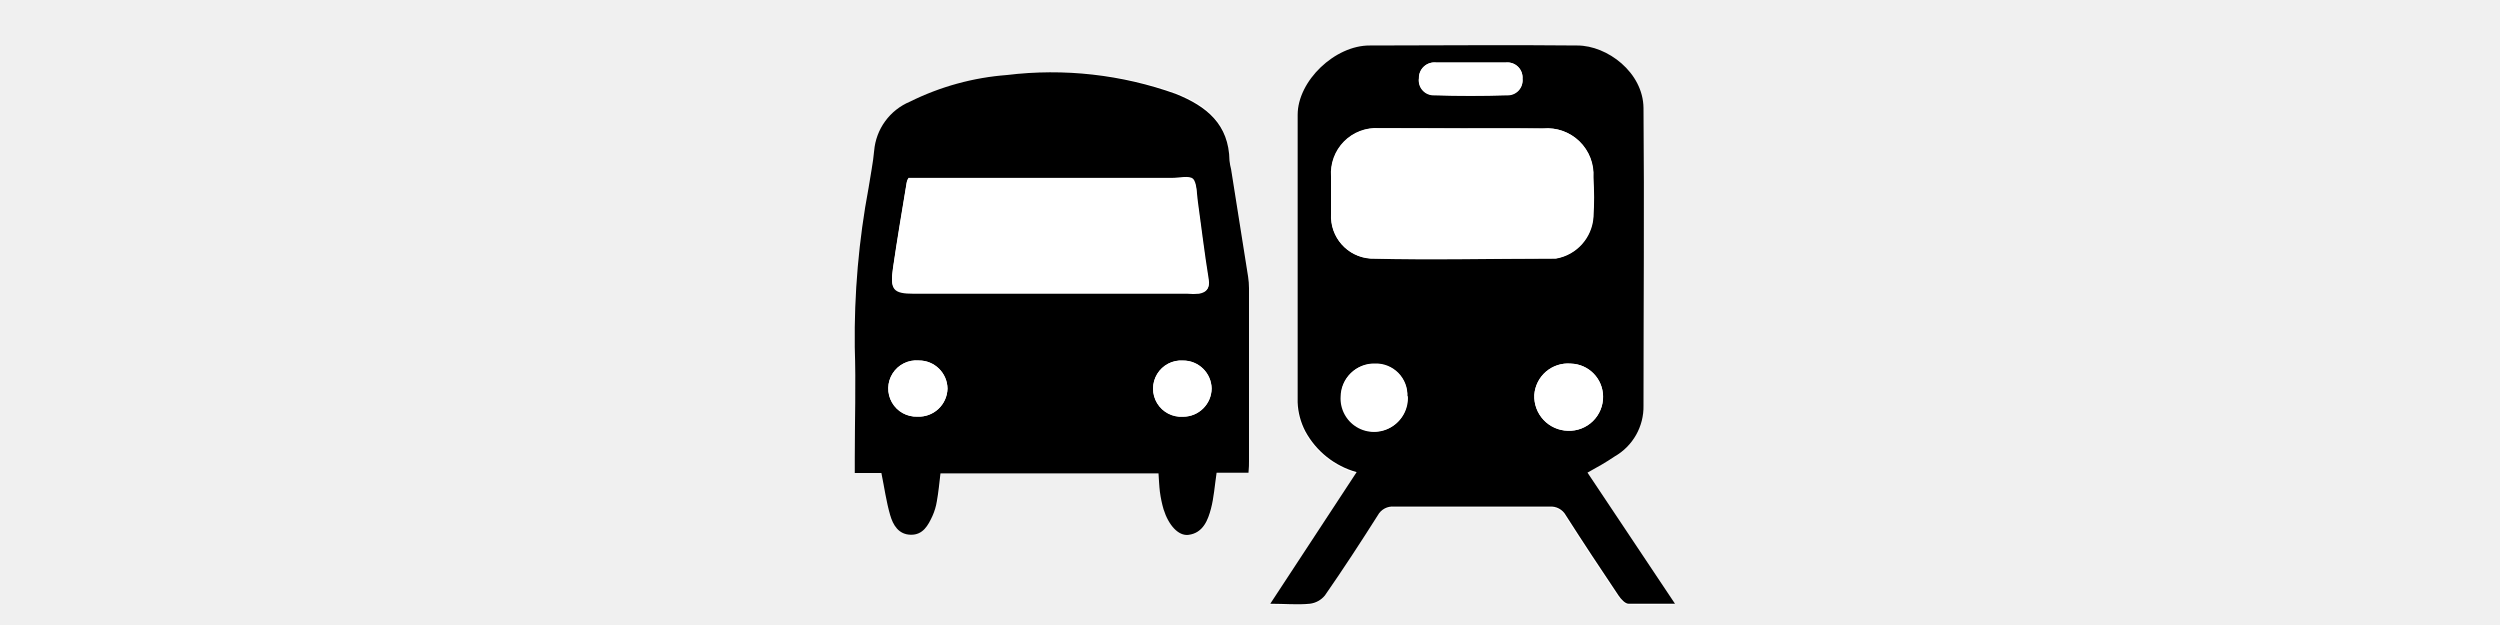
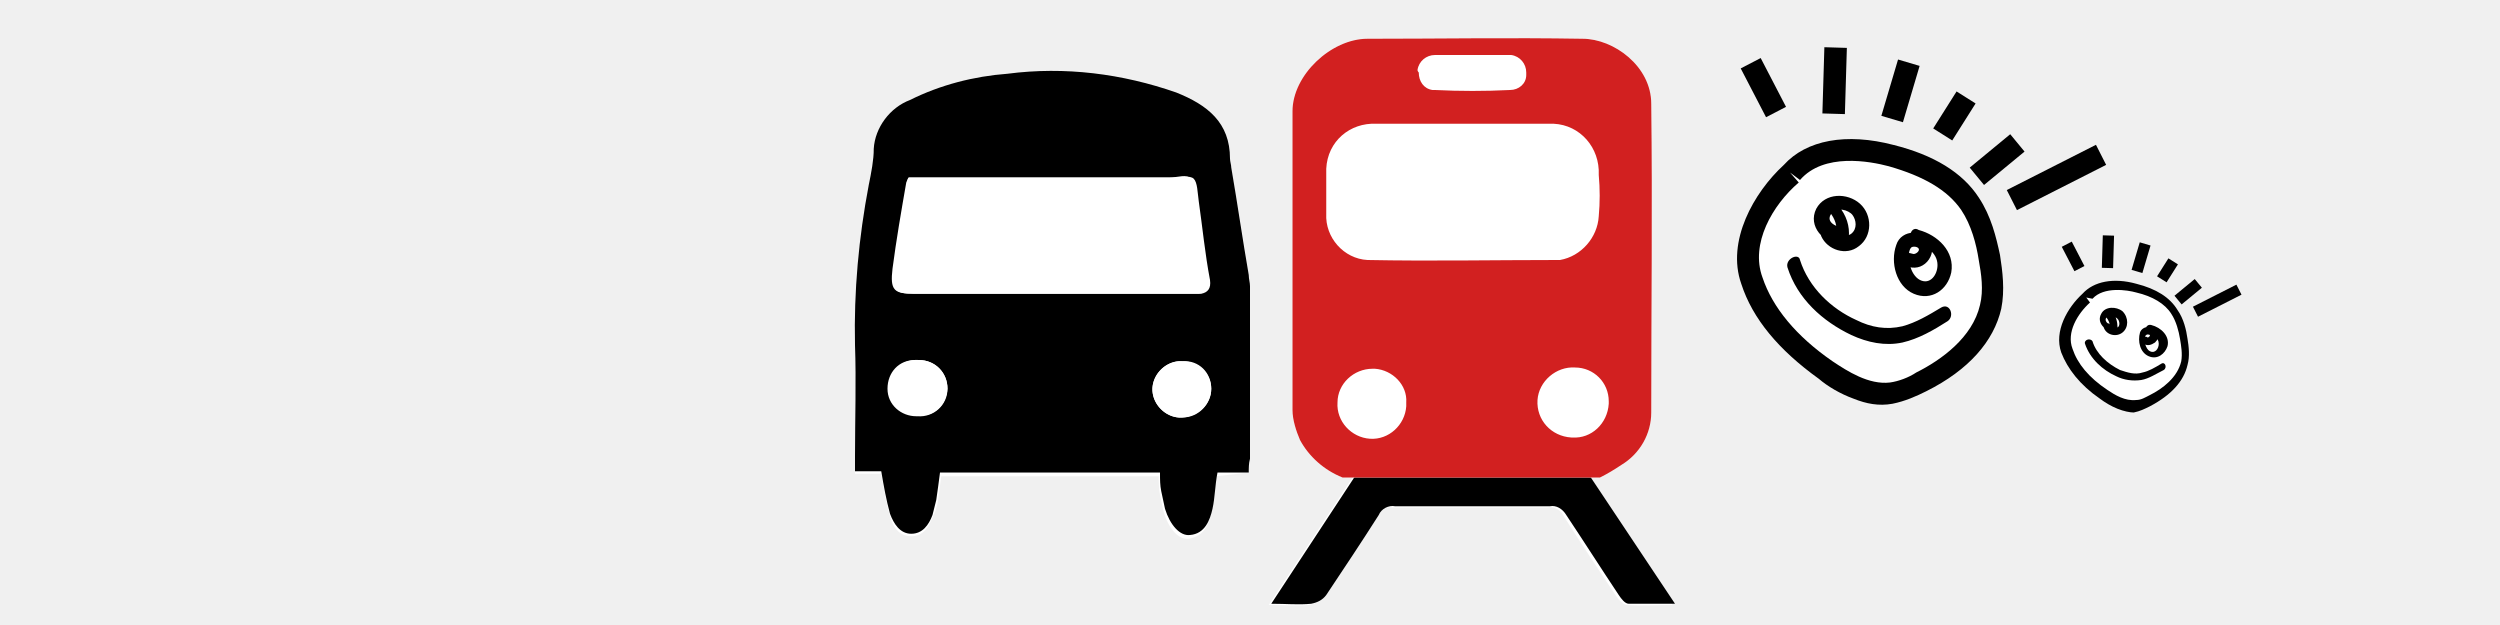
- <svg xmlns="http://www.w3.org/2000/svg" id="Layer_1" data-name="Layer 1" width="200" height="50" viewBox="0 0 200 50">
+ <svg xmlns="http://www.w3.org/2000/svg" version="1.1" id="Layer_1" x="0px" y="0px" viewBox="0 0 200 50" style="enable-background:new 0 0 200 50;" xml:space="preserve">
+   <style type="text/css">
+ 	.st0{fill:#FFFFFF;}
+ 	.st1{fill:none;}
+ 	.st2{fill:#D22020;}
+ </style>
  <g>
-     <path d="M127,37.81c.77-.44,1.46-.8,2.12-1.21a4.59,4.59,0,0,0,2.31-4.09c0-7.93.06-15.86,0-23.79,0-2.89-2.89-5-5.29-5-5.53-.07-11.07,0-16.61,0-2.72,0-5.76,2.81-5.77,5.55,0,7.66,0,15.31,0,23a5.48,5.48,0,0,0,.62,2.32,6.71,6.71,0,0,0,4.1,3.26l-6.91,10.53c1.2,0,2.2.07,3.17,0a1.83,1.83,0,0,0,1.2-.66c1.45-2.11,2.85-4.25,4.23-6.41a1.35,1.35,0,0,1,1.32-.7q6.2,0,12.41,0a1.36,1.36,0,0,1,1.32.7c1.37,2.16,2.79,4.29,4.22,6.42.19.28.52.63.8.65,1.17.07,2.35,0,3.71,0Zm-27.12,0c0-.42.05-.69.05-1q0-6.92,0-13.84a6,6,0,0,0-.07-.91q-.67-4.3-1.36-8.59a5.21,5.21,0,0,1-.13-.7c-.05-2.9-1.81-4.38-4.3-5.34A29.43,29.43,0,0,0,80.56,6a21,21,0,0,0-7.75,2.13A4.69,4.69,0,0,0,69.93,12c-.08,1-.29,2-.44,2.93a64.93,64.93,0,0,0-1.13,12.82c.13,3,0,5.94,0,8.91v1.15h2.13c.24,1.18.39,2.29.7,3.36.23.79.68,1.56,1.66,1.58s1.39-.75,1.74-1.51A4.66,4.66,0,0,0,75,40.11c.12-.73.19-1.47.29-2.23H92.71c0,.52,0,1,.11,1.46a9.39,9.39,0,0,0,.29,1.4c.39,1.31,1.18,2.16,2,2.06,1.19-.15,1.56-1.13,1.8-2.1s.3-1.86.45-2.87Z" fill="#fff" />
-     <path d="M127,37.81l7,10.49c-1.36,0-2.54,0-3.71,0-.28,0-.61-.37-.8-.65-1.43-2.13-2.84-4.26-4.22-6.42a1.36,1.36,0,0,0-1.32-.7q-6.2,0-12.41,0a1.35,1.35,0,0,0-1.32.7c-1.37,2.16-2.77,4.31-4.23,6.41a1.83,1.83,0,0,1-1.2.66c-1,.1-2,0-3.17,0l6.91-10.53a6.71,6.71,0,0,1-4.1-3.26,5.48,5.48,0,0,1-.62-2.32c0-7.66,0-15.31,0-23,0-2.73,3-5.57,5.77-5.55,5.54,0,11.07-.06,16.61,0,2.39,0,5.26,2.15,5.29,5,.07,7.93,0,15.86,0,23.79a4.59,4.59,0,0,1-2.31,4.09C128.46,37,127.78,37.38,127,37.81ZM117,10.27c-2.22,0-4.44,0-6.66,0a3.61,3.61,0,0,0-3.83,3.87c0,1,0,2,0,3a3.37,3.37,0,0,0,3.14,3.55c4.87.13,9.75,0,14.63,0a1.07,1.07,0,0,0,.2,0,3.62,3.62,0,0,0,3-3.33c.07-1.05.06-2.12,0-3.17a3.69,3.69,0,0,0-4-3.9C121.29,10.25,119.13,10.27,117,10.27Zm8.44,24.19a2.71,2.71,0,0,0,2.81-2.74,2.65,2.65,0,0,0-2.58-2.63,2.7,2.7,0,0,0-2.92,2.5A2.75,2.75,0,0,0,125.43,34.46Zm-12.85-2.74A2.52,2.52,0,0,0,110,29.08a2.64,2.64,0,0,0-2.7,2.6,2.67,2.67,0,1,0,5.33,0ZM117.73,5c-1,0-1.91,0-2.86,0a1.24,1.24,0,0,0-1.35,1.24,1.19,1.19,0,0,0,1.23,1.35q2.91.1,5.82,0A1.19,1.19,0,0,0,121.8,6.3,1.21,1.21,0,0,0,120.49,5C119.57,5,118.65,5,117.73,5Z" />
-     <path d="M99.88,37.82H97.33c-.15,1-.22,2-.45,2.87s-.61,1.95-1.8,2.1c-.8.1-1.59-.75-2-2.06a9.39,9.39,0,0,1-.29-1.4c-.06-.46-.07-.94-.11-1.46H75.24c-.09.76-.16,1.5-.29,2.23a4.66,4.66,0,0,1-.35,1.17c-.35.76-.76,1.53-1.74,1.51S71.44,42,71.21,41.2c-.31-1.07-.46-2.18-.7-3.36H68.38V36.69c0-3,.1-5.95,0-8.91A64.93,64.93,0,0,1,69.49,15c.15-1,.36-2,.44-2.93a4.69,4.69,0,0,1,2.87-3.94A21,21,0,0,1,80.56,6a29.43,29.43,0,0,1,13.5,1.51c2.49,1,4.25,2.44,4.3,5.34a5.21,5.21,0,0,0,.13.7q.69,4.3,1.36,8.59a6,6,0,0,1,.07.91q0,6.92,0,13.84C99.93,37.13,99.91,37.4,99.88,37.82ZM72.68,14.23a1.54,1.54,0,0,0-.14.4c-.37,2.29-.76,4.58-1.1,6.87-.24,1.67,0,2,1.67,2H95a4.78,4.78,0,0,0,.92,0c.57-.11.85-.38.74-1.07-.34-2.09-.58-4.19-.88-6.29-.08-.61,0-1.39-.37-1.75s-1.1-.08-1.68-.08H72.68ZM75.8,31.09a2.28,2.28,0,0,0-2.29-2.25,2.25,2.25,0,1,0-.11,4.49A2.3,2.3,0,0,0,75.8,31.09Zm21.13,0a2.28,2.28,0,0,0-2.29-2.24,2.25,2.25,0,1,0,0,4.49A2.28,2.28,0,0,0,96.93,31.08Z" />
-     <path d="M117,10.27c2.15,0,4.3,0,6.45,0a3.69,3.69,0,0,1,4,3.9c0,1.06,0,2.12,0,3.17a3.62,3.62,0,0,1-3,3.33,1.07,1.07,0,0,1-.2,0c-4.88,0-9.76.08-14.63,0a3.37,3.37,0,0,1-3.14-3.55c0-1,0-2,0-3a3.61,3.61,0,0,1,3.83-3.87C112.55,10.24,114.77,10.27,117,10.27Z" fill="#fff" />
-     <path d="M125.43,34.46a2.75,2.75,0,0,1-2.69-2.87,2.7,2.7,0,0,1,2.92-2.5,2.65,2.65,0,0,1,2.58,2.63A2.71,2.71,0,0,1,125.43,34.46Z" fill="#fff" />
-     <path d="M112.58,31.72a2.67,2.67,0,1,1-5.33,0,2.64,2.64,0,0,1,2.7-2.6A2.52,2.52,0,0,1,112.58,31.72Z" fill="#fff" />
-     <path d="M117.73,5c.92,0,1.84,0,2.76,0A1.21,1.21,0,0,1,121.8,6.3a1.19,1.19,0,0,1-1.24,1.33q-2.91.09-5.82,0a1.19,1.19,0,0,1-1.23-1.35A1.24,1.24,0,0,1,114.87,5C115.82,5,116.77,5,117.73,5Z" fill="#fff" />
-     <path d="M72.68,14.23H93.77c.58,0,1.39-.21,1.68.08s.29,1.15.37,1.75c.29,2.1.54,4.2.88,6.29.11.69-.17,1-.74,1.07a4.78,4.78,0,0,1-.92,0H73.11c-1.64,0-1.92-.29-1.67-2,.33-2.3.72-4.58,1.1-6.87A1.54,1.54,0,0,1,72.68,14.23Z" fill="#fff" />
-     <path d="M75.8,31.09a2.3,2.3,0,0,1-2.41,2.24,2.25,2.25,0,1,1,.11-4.49A2.28,2.28,0,0,1,75.8,31.09Z" fill="#fff" />
-     <path d="M96.93,31.08a2.28,2.28,0,0,1-2.28,2.25,2.25,2.25,0,1,1,0-4.49A2.28,2.28,0,0,1,96.93,31.08Z" fill="#fff" />
+     <path class="st0" d="M127,37.8c0.8-0.4,1.5-0.8,2.1-1.2c1.5-0.8,2.3-2.4,2.3-4.1c0-7.9,0.1-15.9,0-23.8c0-2.9-2.9-5-5.3-5   c-5.5-0.1-11.1,0-16.6,0c-2.7,0-5.8,2.8-5.8,5.6c0,7.7,0,15.3,0,23c0,0.8,0.2,1.6,0.6,2.3c0.9,1.6,2.3,2.8,4.1,3.3l-6.9,10.5   c1.2,0,2.2,0.1,3.2,0c0.5-0.1,0.9-0.3,1.2-0.7c1.4-2.1,2.8-4.3,4.2-6.4c0.3-0.5,0.8-0.8,1.3-0.7c4.1,0,8.3,0,12.4,0   c0.5-0.1,1.1,0.2,1.3,0.7c1.4,2.2,2.8,4.3,4.2,6.4c0.2,0.3,0.5,0.6,0.8,0.7c1.2,0.1,2.4,0,3.7,0L127,37.8z M99.9,37.8   c0-0.4,0.1-0.7,0.1-1c0-4.6,0-9.2,0-13.8c0-0.3,0-0.6-0.1-0.9c-0.4-2.9-0.9-5.7-1.4-8.6c-0.1-0.2-0.1-0.5-0.1-0.7   c-0.1-2.9-1.8-4.4-4.3-5.3c-4.3-1.5-9-2-13.5-1.4c-2.7,0.2-5.3,0.9-7.8,2.1c-1.6,0.7-2.7,2.1-2.9,3.9c-0.1,1-0.3,2-0.4,2.9   c-0.8,4.2-1.2,8.5-1.1,12.8c0.1,3,0,5.9,0,8.9v1.2h2.1c0.2,1.2,0.4,2.3,0.7,3.4c0.2,0.8,0.7,1.6,1.7,1.6s1.4-0.8,1.7-1.5   c0.2-0.4,0.3-0.7,0.4-1.1c0.1-0.7,0.2-1.5,0.3-2.2h17.4c0,0.5,0,1,0.1,1.5c0.1,0.5,0.2,0.9,0.3,1.4c0.4,1.3,1.2,2.2,2,2.1   c1.2-0.2,1.6-1.1,1.8-2.1s0.3-1.9,0.4-2.9L99.9,37.8z" />
+     <path d="M127,37.8l7,10.5c-1.4,0-2.5,0-3.7,0c-0.3,0-0.6-0.4-0.8-0.7c-1.4-2.1-2.8-4.3-4.2-6.4c-0.3-0.5-0.8-0.8-1.3-0.7   c-4.1,0-8.3,0-12.4,0c-0.5-0.1-1.1,0.2-1.3,0.7c-1.4,2.2-2.8,4.3-4.2,6.4c-0.3,0.4-0.7,0.6-1.2,0.7c-1,0.1-2,0-3.2,0l6.9-10.5   c-1.8-0.5-3.2-1.7-4.1-3.3c-0.4-0.7-0.6-1.5-0.6-2.3c0-7.7,0-15.3,0-23c0-2.7,3-5.6,5.8-5.6c5.5,0,11.1-0.1,16.6,0   c2.4,0,5.3,2.2,5.3,5c0.1,7.9,0,15.9,0,23.8c0,1.7-0.8,3.3-2.3,4.1C128.5,37,127.8,37.4,127,37.8z M117,10.3c-2.2,0-4.4,0-6.7,0   c-2-0.1-3.7,1.4-3.8,3.4c0,0.2,0,0.3,0,0.5c0,1,0,2,0,3c-0.1,1.8,1.3,3.4,3.1,3.5c4.9,0.1,9.8,0,14.6,0c0.1,0,0.1,0,0.2,0   c1.6-0.3,2.9-1.7,3-3.3c0.1-1,0.1-2.1,0-3.2c0.1-2-1.4-3.8-3.5-3.9c-0.2,0-0.4,0-0.5,0C121.3,10.3,119.1,10.3,117,10.3z    M125.4,34.5c1.5,0.1,2.8-1.1,2.8-2.6c0,0,0-0.1,0-0.1c0-1.4-1.2-2.6-2.6-2.6c-1.5-0.1-2.8,1-2.9,2.5c0,0,0,0,0,0   C122.7,33.1,123.9,34.4,125.4,34.5C125.4,34.5,125.4,34.5,125.4,34.5L125.4,34.5z M112.6,31.7c0.1-1.4-1-2.6-2.4-2.6   c-0.1,0-0.1,0-0.2,0c-1.5,0-2.7,1.1-2.7,2.6c0,0,0,0,0,0c-0.1,1.5,1,2.7,2.5,2.8c1.5,0.1,2.7-1,2.8-2.5   C112.6,31.9,112.6,31.8,112.6,31.7L112.6,31.7z M117.7,5c-1,0-1.9,0-2.9,0c-0.7-0.1-1.3,0.4-1.3,1.1c0,0,0,0.1,0,0.1   c-0.1,0.7,0.4,1.3,1,1.3c0.1,0,0.1,0,0.2,0c1.9,0.1,3.9,0.1,5.8,0c0.7,0,1.2-0.5,1.2-1.1c0,0,0-0.1,0-0.1c0.1-0.7-0.4-1.2-1.1-1.3   c-0.1,0-0.1,0-0.2,0C119.6,5,118.7,5,117.7,5z" />
+     <path d="M99.9,37.8h-2.5c-0.2,1-0.2,2-0.4,2.9s-0.6,2-1.8,2.1c-0.8,0.1-1.6-0.8-2-2.1c-0.1-0.5-0.2-0.9-0.3-1.4   c-0.1-0.5-0.1-0.9-0.1-1.5H75.2c-0.1,0.8-0.2,1.5-0.3,2.2c-0.1,0.4-0.2,0.8-0.3,1.2c-0.3,0.8-0.8,1.5-1.7,1.5s-1.4-0.8-1.7-1.6   c-0.3-1.1-0.5-2.2-0.7-3.4h-2.1v-1.2c0-3,0.1-6,0-8.9c-0.1-4.3,0.3-8.6,1.1-12.8c0.2-1,0.4-2,0.4-2.9c0.1-1.7,1.3-3.3,2.9-3.9   c2.4-1.2,5.1-1.9,7.8-2.1c4.6-0.6,9.2,0,13.5,1.5c2.5,1,4.3,2.4,4.3,5.3c0,0.2,0.1,0.5,0.1,0.7c0.5,2.9,0.9,5.7,1.4,8.6   c0,0.3,0.1,0.6,0.1,0.9c0,4.6,0,9.2,0,13.8C99.9,37.1,99.9,37.4,99.9,37.8z M72.7,14.2c-0.1,0.1-0.1,0.3-0.1,0.4   c-0.4,2.3-0.8,4.6-1.1,6.9c-0.2,1.7,0,2,1.7,2H95c0.3,0,0.6,0,0.9,0c0.6-0.1,0.8-0.4,0.7-1.1c-0.3-2.1-0.6-4.2-0.9-6.3   c-0.1-0.6,0-1.4-0.4-1.8s-1.1-0.1-1.7-0.1L72.7,14.2L72.7,14.2z M75.8,31.1c0-1.3-1-2.3-2.3-2.3c-1.2-0.1-2.3,0.8-2.4,2   c-0.1,1.2,0.8,2.3,2,2.4c0.1,0,0.2,0,0.3,0C74.7,33.4,75.7,32.4,75.8,31.1C75.8,31.1,75.8,31.1,75.8,31.1z M96.9,31.1   c0-1.2-1-2.2-2.3-2.2c-1.2-0.1-2.3,0.9-2.4,2.1c-0.1,1.2,0.9,2.3,2.1,2.4c0.1,0,0.2,0,0.3,0C95.9,33.3,96.9,32.3,96.9,31.1   L96.9,31.1z" />
+     <path class="st0" d="M117,10.3c2.2,0,4.3,0,6.4,0c2-0.2,3.8,1.3,4,3.4c0,0.2,0,0.4,0,0.5c0,1.1,0,2.1,0,3.2c-0.1,1.7-1.4,3-3,3.3   c-0.1,0-0.1,0-0.2,0c-4.9,0-9.8,0.1-14.6,0c-1.8-0.1-3.2-1.7-3.1-3.5c0-1,0-2,0-3c-0.1-2,1.3-3.7,3.3-3.9c0.2,0,0.3,0,0.5,0   C112.6,10.2,114.8,10.3,117,10.3z" />
+     <path class="st0" d="M125.4,34.5c-1.5,0-2.7-1.3-2.7-2.8c0,0,0,0,0-0.1c0.1-1.5,1.4-2.6,2.9-2.5c0,0,0,0,0,0c1.4,0,2.6,1.2,2.6,2.6   c0,1.5-1.2,2.7-2.7,2.7C125.5,34.5,125.5,34.5,125.4,34.5z" />
+     <path class="st0" d="M112.6,31.7c0.1,1.5-1,2.7-2.5,2.8c-1.5,0.1-2.7-1-2.8-2.5c0-0.1,0-0.2,0-0.3c0-1.5,1.2-2.6,2.7-2.6   c0,0,0,0,0,0c1.4-0.1,2.6,1,2.6,2.4C112.6,31.6,112.6,31.7,112.6,31.7z" />
+     <path class="st0" d="M117.7,5c0.9,0,1.8,0,2.8,0c0.7-0.1,1.3,0.4,1.3,1.1c0,0.1,0,0.1,0,0.2c0.1,0.7-0.4,1.2-1,1.3   c-0.1,0-0.1,0-0.2,0c-1.9,0.1-3.9,0.1-5.8,0c-0.7,0-1.2-0.5-1.2-1.1c0-0.1,0-0.1,0-0.2c0-0.7,0.5-1.3,1.2-1.3c0.1,0,0.1,0,0.2,0   C115.8,5,116.8,5,117.7,5z" />
+     <path class="st0" d="M72.7,14.2h21.1c0.6,0,1.4-0.2,1.7,0.1s0.3,1.1,0.4,1.8c0.3,2.1,0.5,4.2,0.9,6.3c0.1,0.7-0.2,1-0.7,1.1   c-0.3,0-0.6,0-0.9,0H73.1c-1.6,0-1.9-0.3-1.7-2c0.3-2.3,0.7-4.6,1.1-6.9C72.6,14.4,72.6,14.3,72.7,14.2z" />
+     <path class="st0" d="M75.8,31.1c0,1.3-1.1,2.3-2.4,2.2c0,0,0,0-0.1,0c-1.2,0-2.3-0.9-2.3-2.2s0.9-2.3,2.2-2.3c0.1,0,0.2,0,0.3,0   C74.8,28.8,75.8,29.8,75.8,31.1z" />
+     <path class="st0" d="M96.9,31.1c0,1.2-1,2.3-2.3,2.3c-1.2,0.1-2.3-0.9-2.4-2.1c-0.1-1.2,0.9-2.3,2.1-2.4c0.1,0,0.2,0,0.3,0   C95.9,28.8,96.9,29.8,96.9,31.1z" />
+   </g>
+   <g>
+     <g>
+       <path class="st0" d="M143.3,13.9c-2.4,2.1-4.2,5.6-3.2,8.6c1,3,3.4,5.3,5.9,7.2c1.5,1.1,3.3,2.1,5.2,1.8c0.9-0.1,1.7-0.5,2.4-0.9    c2.5-1.3,4.9-3.3,5.5-6c0.3-1.3,0.1-2.7-0.1-4c-0.3-1.5-0.7-3-1.5-4.3c-1.4-2.1-3.9-3.2-6.3-3.8C148.6,11.8,145.2,11.7,143.3,13.9    " />
+       <path d="M148.3,31.9c-1.1-0.4-2.1-1-2.8-1.6c-3.2-2.3-5.3-4.8-6.2-7.6c-1.2-3.4,1-7.3,3.4-9.5c1.8-2,5-2.6,8.8-1.6    c3.2,0.8,5.5,2.2,6.8,4.2c1,1.5,1.4,3.2,1.7,4.6c0.2,1.3,0.4,2.8,0.1,4.3c-0.6,2.6-2.6,4.9-6,6.6c-0.8,0.4-1.7,0.8-2.7,1    C150.3,32.5,149.3,32.3,148.3,31.9z M143.2,13.8l0.7,0.8c-2.1,1.8-3.9,4.9-2.9,7.6c0.8,2.4,2.7,4.7,5.6,6.7    c1.2,0.8,2.9,1.9,4.6,1.7c0.7-0.1,1.5-0.4,2.1-0.8c2-1,4.5-2.8,5.1-5.4c0.3-1.2,0.1-2.5-0.1-3.6c-0.2-1.3-0.6-2.8-1.4-4    c-1.1-1.6-3-2.7-5.8-3.5c-1.5-0.4-5.2-1.1-7.1,1.1L143.2,13.8z" />
+     </g>
+     <g>
+       <line class="st1" x1="140.1" y1="5.1" x2="142.1" y2="9" />
+       <rect x="140.2" y="4.8" transform="matrix(0.8875 -0.4607 0.4607 0.8875 12.6183 65.8029)" width="1.8" height="4.4" />
+     </g>
+     <g>
+       <line class="st1" x1="146.9" y1="3.8" x2="146.7" y2="9.1" />
+       <rect x="144.1" y="5.5" transform="matrix(2.983501e-02 -0.9996 0.9996 2.983501e-02 135.9945 152.9533)" width="5.3" height="1.8" />
+     </g>
+     <g>
+       <line class="st1" x1="152.7" y1="5" x2="151.4" y2="9.5" />
+       <rect x="149.7" y="6.4" transform="matrix(0.2841 -0.9588 0.9588 0.2841 101.8424 150.981)" width="4.7" height="1.8" />
+     </g>
+     <g>
+       <line class="st1" x1="157.1" y1="7.6" x2="155.2" y2="10.6" />
+       <rect x="154.6" y="8.4" transform="matrix(0.534 -0.8455 0.8455 0.534 64.998 136.504)" width="3.5" height="1.8" />
+     </g>
+     <g>
+       <line class="st1" x1="161.4" y1="11.5" x2="158.1" y2="14.2" />
+       <rect x="157.7" y="11.9" transform="matrix(0.7715 -0.6362 0.6362 0.7715 28.3413 104.5575)" width="4.2" height="1.8" />
+     </g>
+     <g>
+       <line class="st1" x1="168.1" y1="12.4" x2="161" y2="16" />
+       <rect x="160.5" y="13.3" transform="matrix(0.8918 -0.4524 0.4524 0.8918 11.3917 75.9527)" width="8" height="1.8" />
+     </g>
+     <path d="M146.4,17c0.4,0.5,0.6,1.1,0.5,1.7l0.6-0.5c-0.5,0-1.5-0.4-1-1.1c0.4-0.6,1.4-0.3,1.7,0.1s0.4,1.1-0.1,1.5   c-0.4,0.3-1.1,0.1-1.3-0.3c-0.3-0.7-1.4-0.2-1.1,0.5c0.5,1.1,2,1.6,3,0.8c1.1-0.8,1.1-2.5,0.1-3.4c-1-0.9-2.8-0.9-3.5,0.4   c-0.7,1.4,0.6,2.8,2,2.8c0.3,0,0.6-0.2,0.6-0.5c0.1-0.9-0.2-1.8-0.8-2.5C146.8,15.7,145.9,16.4,146.4,17L146.4,17z" />
+     <path d="M153.2,19.4c0.8,0.2,1.8,0.8,1.8,1.8c0,0.8-0.6,1.6-1.4,1.2c-0.4-0.2-0.7-0.7-0.8-1.2c-0.1-0.3-0.2-1.1,0.1-1.4   c0.1-0.1,0.5-0.1,0.6,0.1c0.1,0.2-0.3,0.5-0.5,0.4c-0.3-0.1-0.6-0.1-0.8,0.1c-0.2,0.2-0.1,0.7,0.1,0.8c0.6,0.3,1.2,0.3,1.7-0.1   c0.5-0.4,0.7-1.1,0.5-1.6c-0.5-1.2-2.4-1.2-2.8,0.1c-0.5,1.4,0,3.3,1.4,3.9c1.4,0.6,2.7-0.3,3-1.7c0.3-1.7-1.1-3-2.6-3.4   C152.9,18,152.5,19.1,153.2,19.4L153.2,19.4z" />
+     <path d="M143,21.4c0.8,2.5,2.8,4.3,5.1,5.4c1.3,0.6,2.7,0.9,4.1,0.6c1.3-0.3,2.5-1,3.6-1.7c0.6-0.4,0.2-1.5-0.5-1.1   c-1,0.6-2,1.2-3.1,1.5c-1.3,0.3-2.5,0.1-3.7-0.5c-2-0.9-3.8-2.6-4.5-4.8C143.9,20.2,142.8,20.7,143,21.4L143,21.4z" />
+   </g>
+   <g>
+     <g>
+       <path class="st0" d="M166.9,23.9c-1.2,1-2.1,2.7-1.6,4.2c0.5,1.5,1.7,2.6,2.9,3.5c0.8,0.5,1.6,1,2.6,0.9c0.4-0.1,0.8-0.2,1.2-0.4    c1.2-0.6,2.4-1.6,2.7-3c0.1-0.6,0.1-1.3-0.1-1.9c-0.1-0.7-0.3-1.5-0.8-2.1c-0.7-1-1.9-1.6-3.1-1.9    C169.5,22.8,167.9,22.8,166.9,23.9" />
+       <path d="M169.4,32.7c-0.5-0.2-1-0.5-1.4-0.8c-1.6-1.1-2.6-2.4-3.1-3.7c-0.6-1.7,0.5-3.6,1.7-4.7c0.9-1,2.5-1.3,4.3-0.8    c1.6,0.4,2.7,1.1,3.3,2.1c0.5,0.7,0.7,1.6,0.8,2.3c0.1,0.6,0.2,1.4,0,2.1c-0.3,1.3-1.3,2.4-3,3.3c-0.4,0.2-0.8,0.4-1.3,0.5    C170.4,33,169.9,32.9,169.4,32.7z M166.9,23.8l0.3,0.4c-1,0.9-1.9,2.4-1.4,3.7c0.4,1.2,1.3,2.3,2.8,3.3c0.6,0.4,1.4,0.9,2.3,0.8    c0.4,0,0.7-0.2,1.1-0.4c1-0.5,2.2-1.4,2.5-2.7c0.1-0.6,0-1.2-0.1-1.8c-0.1-0.6-0.3-1.4-0.7-2c-0.5-0.8-1.5-1.4-2.8-1.7    c-0.7-0.2-2.6-0.5-3.5,0.5L166.9,23.8z" />
+     </g>
+     <g>
+       <line class="st1" x1="165.4" y1="19.5" x2="166.4" y2="21.5" />
+       <rect x="165.4" y="19.4" transform="matrix(0.8875 -0.4607 0.4607 0.8875 9.2116 78.726)" width="0.9" height="2.2" />
+     </g>
+     <g>
+       <line class="st1" x1="168.7" y1="18.9" x2="168.6" y2="21.5" />
+       <rect x="167.4" y="19.7" transform="matrix(2.983501e-02 -0.9996 0.9996 2.983501e-02 143.4606 188.1702)" width="2.6" height="0.9" />
+     </g>
+     <g>
+       <line class="st1" x1="171.6" y1="19.5" x2="170.9" y2="21.7" />
+       <rect x="170.1" y="20.2" transform="matrix(0.2841 -0.9588 0.9588 0.2841 102.8333 178.9431)" width="2.3" height="0.9" />
+     </g>
+     <g>
+       <line class="st1" x1="173.7" y1="20.8" x2="172.8" y2="22.3" />
+       <rect x="172.5" y="21.2" transform="matrix(0.534 -0.8455 0.8455 0.534 62.5253 156.6331)" width="1.7" height="0.9" />
+     </g>
+     <g>
+       <line class="st1" x1="175.8" y1="22.7" x2="174.2" y2="24" />
+       <rect x="174" y="22.9" transform="matrix(0.7715 -0.6362 0.6362 0.7715 25.148 116.6904)" width="2.1" height="0.9" />
+     </g>
+     <g>
+       <line class="st1" x1="179.1" y1="23.1" x2="175.6" y2="24.9" />
+       <rect x="175.4" y="23.6" transform="matrix(0.8918 -0.4524 0.4524 0.8918 8.336 82.8404)" width="3.9" height="0.9" />
+     </g>
+     <path d="M168.5,25.4c0.2,0.2,0.3,0.5,0.3,0.8L169,26C168.8,26,168.3,25.8,168.5,25.4c0.2-0.3,0.7-0.1,0.9,0.1   c0.2,0.2,0.2,0.6,0,0.7c-0.2,0.2-0.5,0.1-0.6-0.2c-0.1-0.3-0.7-0.1-0.5,0.2c0.2,0.6,1,0.8,1.5,0.4c0.5-0.4,0.5-1.2,0-1.7   c-0.5-0.4-1.4-0.4-1.7,0.2c-0.4,0.7,0.3,1.4,1,1.4c0.1,0,0.3-0.1,0.3-0.3c0-0.4-0.1-0.9-0.4-1.2C168.7,24.7,168.2,25.1,168.5,25.4   L168.5,25.4z" />
+     <path d="M171.8,26.6c0.4,0.1,0.9,0.4,0.9,0.9c0,0.4-0.3,0.8-0.7,0.6c-0.2-0.1-0.3-0.3-0.4-0.6c0-0.1-0.1-0.6,0.1-0.7   c0.1-0.1,0.3,0,0.3,0c0,0.1-0.1,0.2-0.2,0.2c-0.1-0.1-0.3-0.1-0.4,0.1c-0.1,0.1-0.1,0.3,0.1,0.4c0.3,0.2,0.6,0.1,0.9-0.1   c0.2-0.2,0.4-0.5,0.2-0.8c-0.2-0.6-1.2-0.6-1.4,0c-0.2,0.7,0,1.6,0.7,1.9c0.7,0.3,1.3-0.2,1.5-0.8c0.2-0.8-0.5-1.5-1.3-1.7   C171.7,25.9,171.5,26.4,171.8,26.6L171.8,26.6z" />
+     <path d="M166.8,27.5c0.4,1.2,1.4,2.1,2.5,2.6c0.6,0.3,1.3,0.4,2,0.3c0.6-0.1,1.2-0.5,1.8-0.8c0.3-0.2,0.1-0.7-0.2-0.5   c-0.5,0.3-1,0.6-1.5,0.7c-0.6,0.2-1.2,0-1.8-0.2c-1-0.5-1.9-1.3-2.2-2.3C167.2,27,166.7,27.2,166.8,27.5L166.8,27.5z" />
+   </g>
+   <g>
+     <path class="st0" d="M107.4,38.2H128c0.6-0.3,1.1-0.6,1.7-1c1.5-0.9,2.4-2.5,2.4-4.2c0-8.2,0.1-16.5,0-24.7c0-3-3-5.2-5.5-5.2   c-5.8-0.1-11.5,0-17.2,0c-2.9,0-6,2.9-6,5.8c0,8,0,15.9,0,23.9c0,0.8,0.3,1.7,0.6,2.4C104.7,36.5,105.9,37.6,107.4,38.2z" />
+     <path class="st2" d="M107.4,38.2H128c0.6-0.3,1.1-0.6,1.7-1c1.5-0.9,2.4-2.5,2.4-4.2c0-8.2,0.1-16.5,0-24.7c0-3-3-5.2-5.5-5.2   c-5.8-0.1-11.5,0-17.2,0c-2.9,0-6,2.9-6,5.8c0,8,0,15.9,0,23.9c0,0.8,0.3,1.7,0.6,2.4C104.7,36.5,105.9,37.6,107.4,38.2z    M112.5,32.5c-0.1,1.5-1.4,2.7-2.9,2.6c-1.5-0.1-2.7-1.4-2.6-2.9c0,0,0,0,0,0c0-1.5,1.3-2.7,2.8-2.7c0.1,0,0.1,0,0.2,0   c1.4,0.1,2.6,1.3,2.5,2.7l0,0C112.5,32.2,112.5,32.3,112.5,32.5z M128.7,32.3c-0.1,1.6-1.4,2.8-2.9,2.7h0c0,0,0,0-0.1,0   c-1.6-0.1-2.8-1.4-2.7-3c0,0,0,0,0,0c0.1-1.5,1.5-2.7,3-2.6c1.5,0,2.7,1.2,2.7,2.7C128.7,32.2,128.7,32.3,128.7,32.3z M113.4,5.6   c0.1-0.7,0.7-1.2,1.4-1.2c1,0,1.9,0,3,0c1,0,1.9,0,2.9,0c0.1,0,0.1,0,0.2,0c0.7,0.1,1.2,0.7,1.2,1.4c0,0.1,0,0.1,0,0.2   c0,0.7-0.6,1.2-1.3,1.2c-2,0.1-4,0.1-6,0c-0.1,0-0.1,0-0.2,0c-0.7-0.1-1.1-0.7-1.1-1.4C113.4,5.7,113.4,5.6,113.4,5.6z M110.1,9.9   c2.3,0,4.6,0,6.9,0c2.2,0,4.5,0,6.7,0c0.2,0,0.4,0,0.6,0c2.1,0.1,3.7,1.9,3.6,4.1c0.1,1.1,0.1,2.2,0,3.3c-0.1,1.7-1.4,3.2-3.1,3.5   c-0.1,0-0.1,0-0.2,0c-5.1,0-10.1,0.1-15.2,0c-1.9-0.1-3.4-1.8-3.3-3.7c0-1,0-2.1,0-3.1c0-0.2,0-0.3,0-0.5   C106.2,11.3,108,9.8,110.1,9.9z" />
  </g>
</svg>
